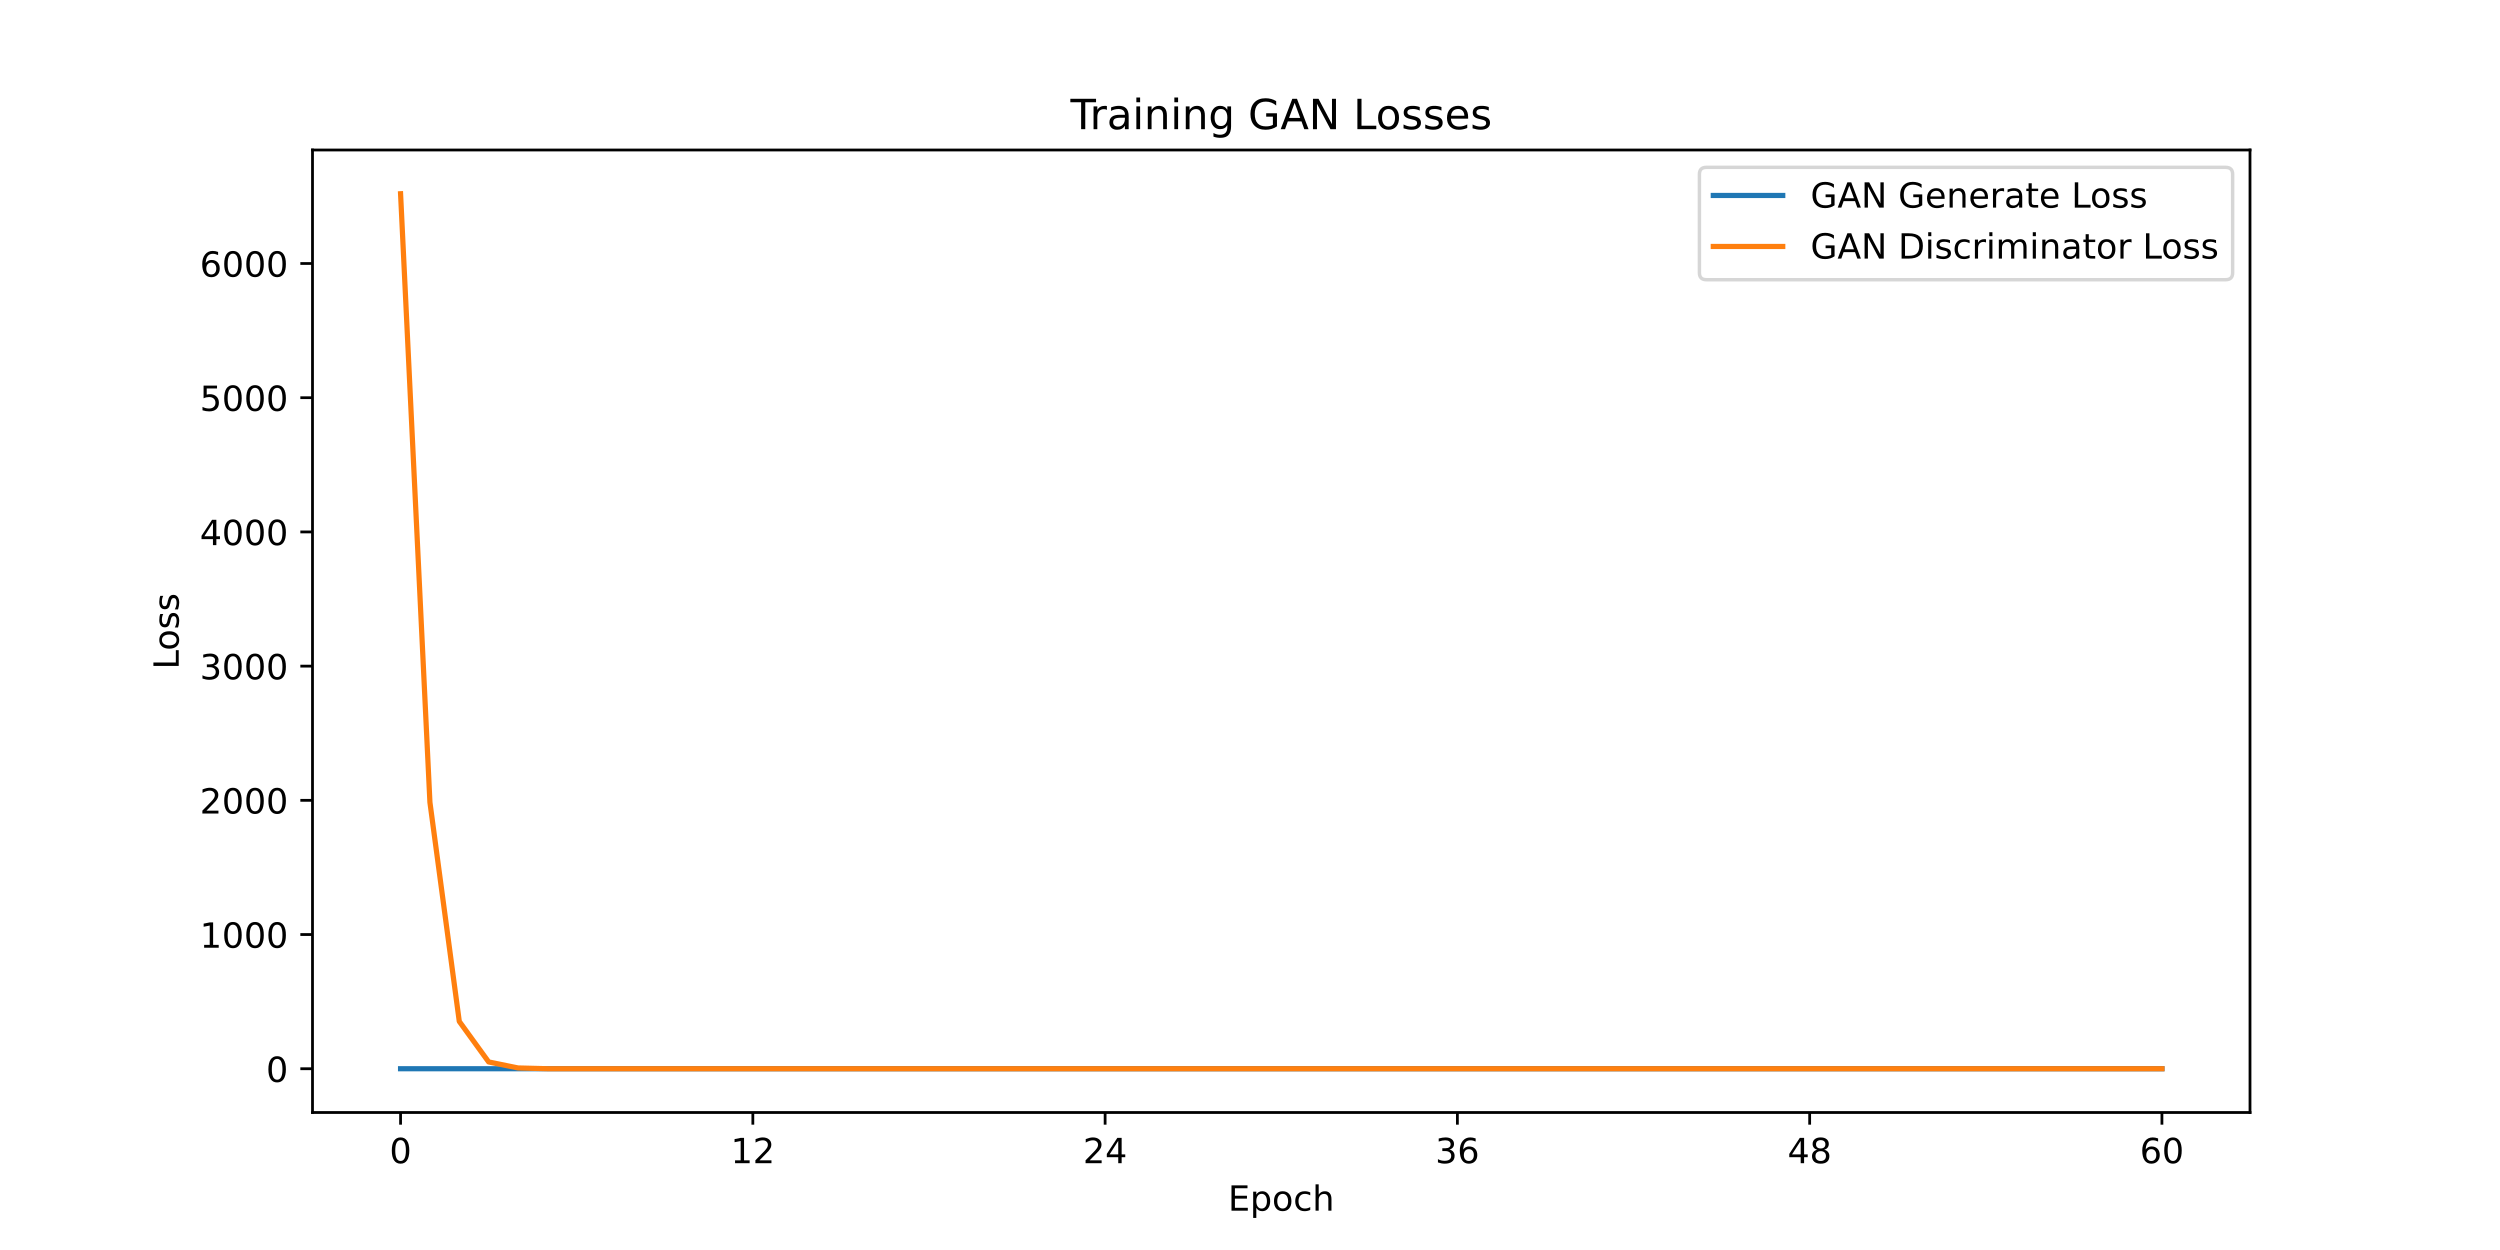
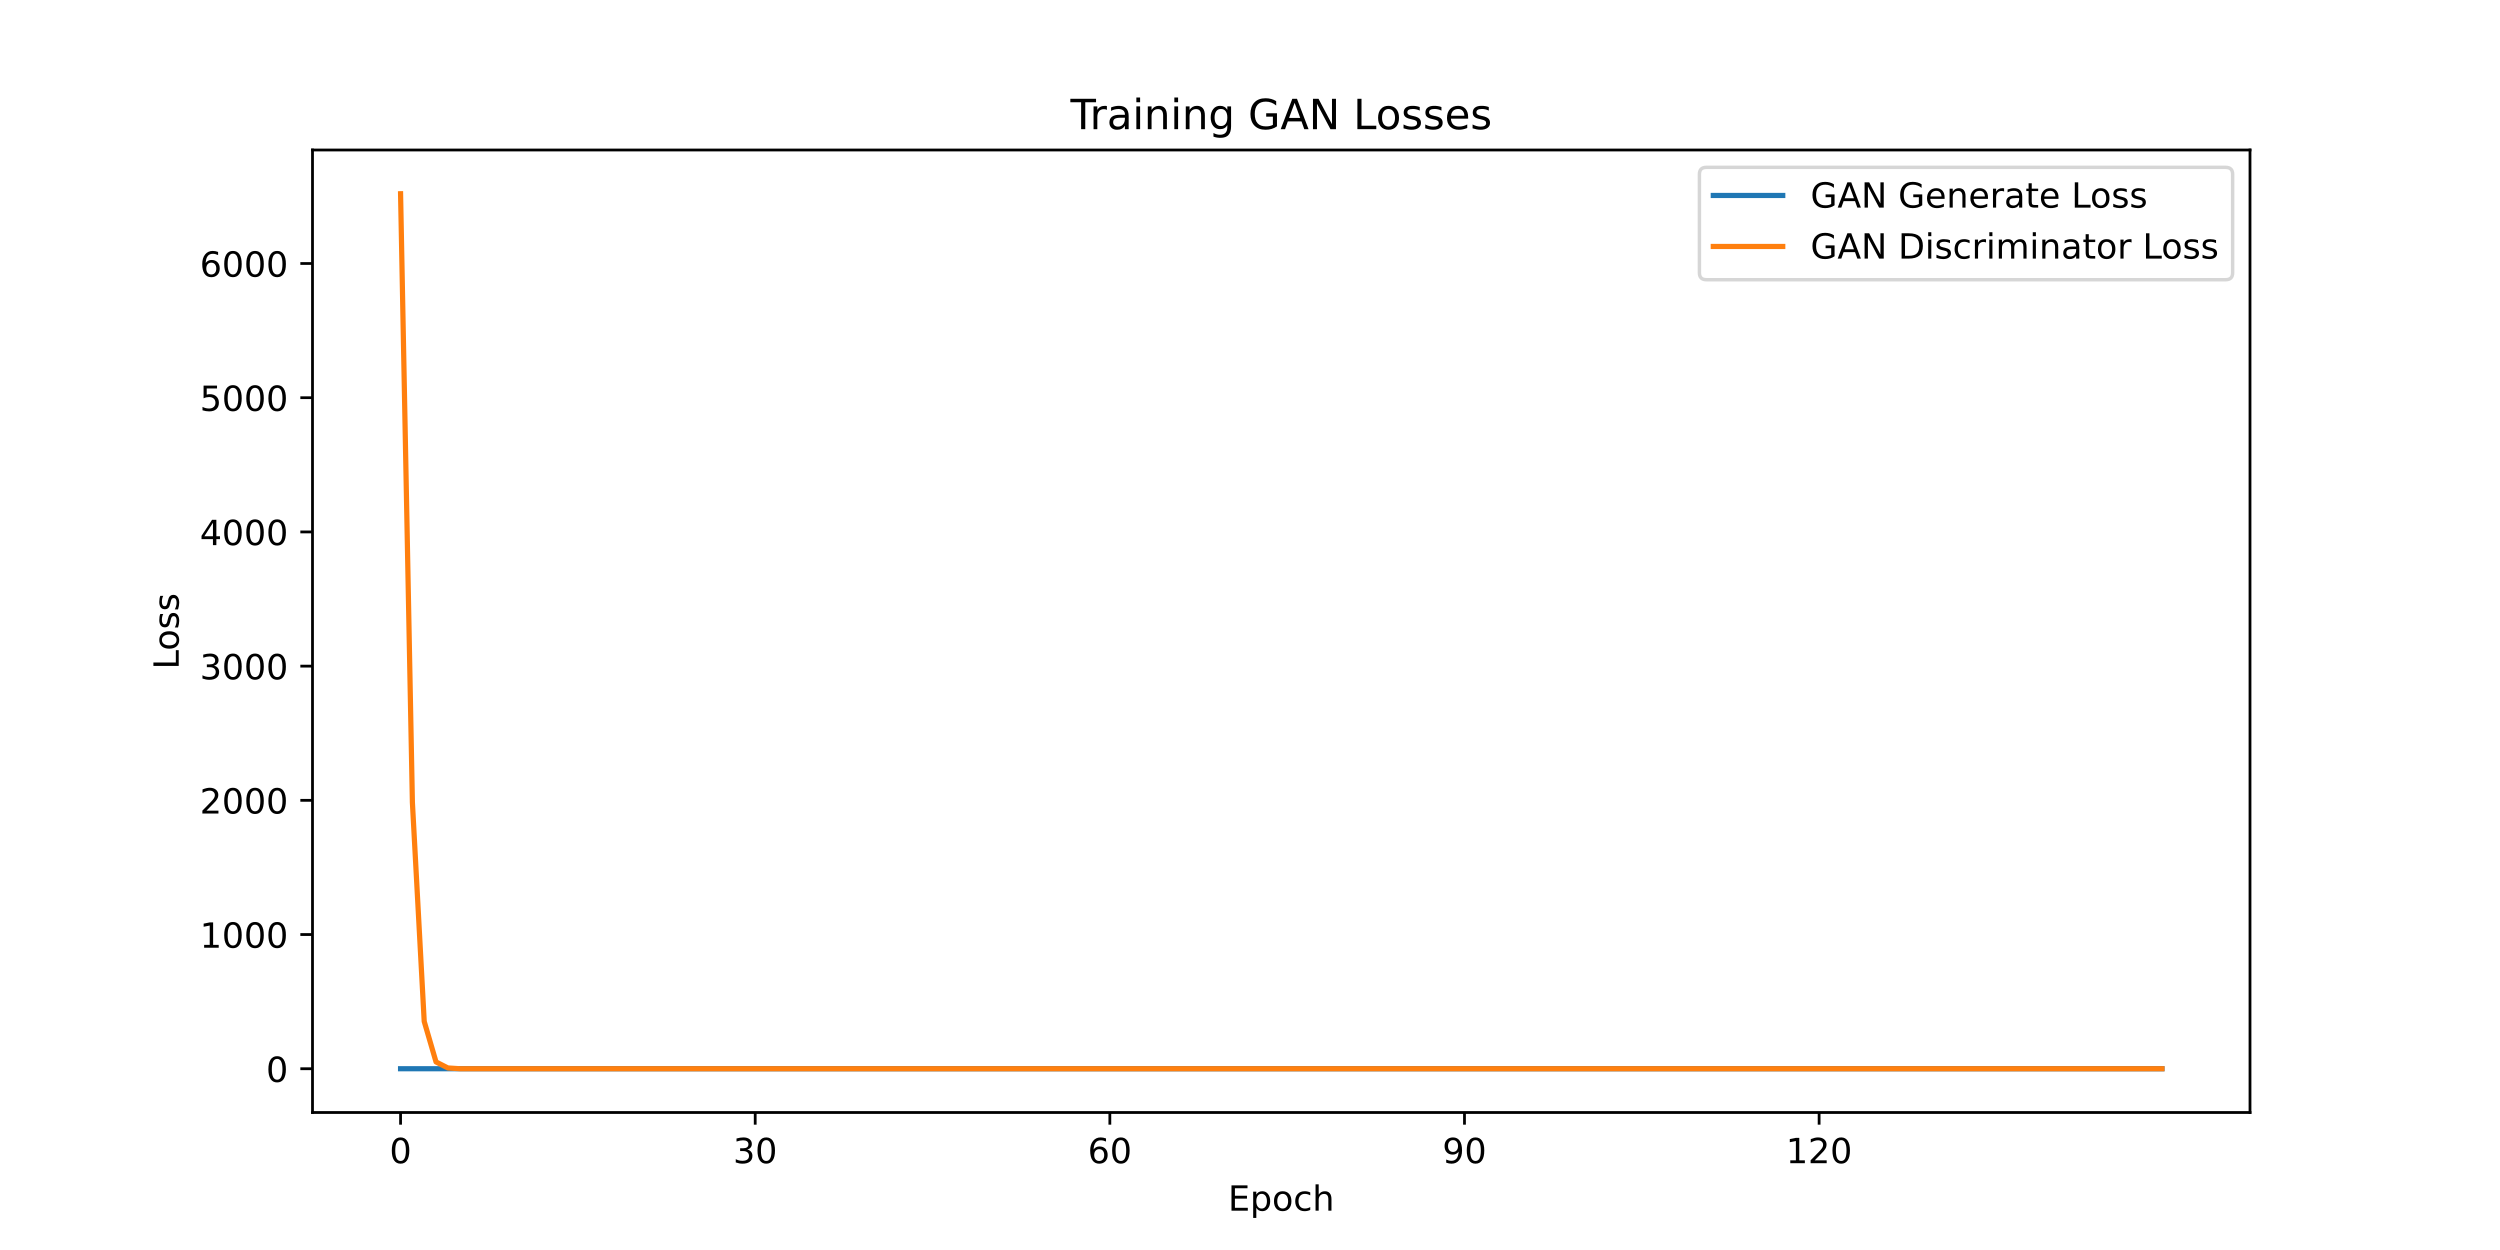
<svg xmlns="http://www.w3.org/2000/svg" xmlns:xlink="http://www.w3.org/1999/xlink" width="720pt" height="360pt" viewBox="0 0 720 360" version="1.1">
  <defs>
    <style type="text/css">*{stroke-linejoin: round; stroke-linecap: butt}</style>
  </defs>
  <g id="figure_1">
    <g id="patch_1">
      <path d="M 0 360  L 720 360  L 720 0  L 0 0  z " style="fill: #ffffff" />
    </g>
    <g id="axes_1">
      <g id="patch_2">
        <path d="M 90 320.4  L 648 320.4  L 648 43.2  L 90 43.2  z " style="fill: #ffffff" />
      </g>
      <g id="matplotlib.axis_1">
        <g id="xtick_1">
          <g id="line2d_1">
            <defs>
-               <path id="m8024fdd476" d="M 0 0  L 0 3.5  " style="stroke: #000000; stroke-width: 0.8" />
-             </defs>
-             <g>
-               <use xlink:href="#m8024fdd476" x="115.364" y="320.4" style="stroke: #000000; stroke-width: 0.8" />
+               <path id="m14dd225308" d="M 0 0  L 0 3.5  " style="stroke: #000000; stroke-width: 0.8" />
+             </defs>
+             <g>
+               <use xlink:href="#m14dd225308" x="115.364" y="320.4" style="stroke: #000000; stroke-width: 0.8" />
            </g>
          </g>
          <g id="text_1">
            <g transform="translate(112.1824 334.9984) scale(0.1 -0.1)">
              <defs>
                <path id="DejaVuSans-30" d="M 2034 4250  Q 1547 4250 1301 3770  Q 1056 3291 1056 2328  Q 1056 1369 1301 889  Q 1547 409 2034 409  Q 2525 409 2770 889  Q 3016 1369 3016 2328  Q 3016 3291 2770 3770  Q 2525 4250 2034 4250  z M 2034 4750  Q 2819 4750 3233 4129  Q 3647 3509 3647 2328  Q 3647 1150 3233 529  Q 2819 -91 2034 -91  Q 1250 -91 836 529  Q 422 1150 422 2328  Q 422 3509 836 4129  Q 1250 4750 2034 4750  z " transform="scale(0.015625)" />
              </defs>
              <use xlink:href="#DejaVuSans-30" />
            </g>
          </g>
        </g>
        <g id="xtick_2">
          <g id="line2d_2">
            <g>
-               <use xlink:href="#m8024fdd476" x="216.818" y="320.4" style="stroke: #000000; stroke-width: 0.8" />
+               <use xlink:href="#m14dd225308" x="217.499" y="320.4" style="stroke: #000000; stroke-width: 0.8" />
            </g>
          </g>
          <g id="text_2">
-             <g transform="translate(210.4557 334.9984) scale(0.1 -0.1)">
+             <g transform="translate(211.1366 334.9984) scale(0.1 -0.1)">
+               <defs>
+                 <path id="DejaVuSans-33" d="M 2597 2516  Q 3050 2419 3304 2112  Q 3559 1806 3559 1356  Q 3559 666 3084 287  Q 2609 -91 1734 -91  Q 1441 -91 1130 -33  Q 819 25 488 141  L 488 750  Q 750 597 1062 519  Q 1375 441 1716 441  Q 2309 441 2620 675  Q 2931 909 2931 1356  Q 2931 1769 2642 2001  Q 2353 2234 1838 2234  L 1294 2234  L 1294 2753  L 1863 2753  Q 2328 2753 2575 2939  Q 2822 3125 2822 3475  Q 2822 3834 2567 4026  Q 2313 4219 1838 4219  Q 1578 4219 1281 4162  Q 984 4106 628 3988  L 628 4550  Q 988 4650 1302 4700  Q 1616 4750 1894 4750  Q 2613 4750 3031 4423  Q 3450 4097 3450 3541  Q 3450 3153 3228 2886  Q 3006 2619 2597 2516  z " transform="scale(0.015625)" />
+               </defs>
+               <use xlink:href="#DejaVuSans-33" />
+               <use xlink:href="#DejaVuSans-30" transform="translate(63.62305 0)" />
+             </g>
+           </g>
+         </g>
+         <g id="xtick_3">
+           <g id="line2d_3">
+             <g>
+               <use xlink:href="#m14dd225308" x="319.635" y="320.4" style="stroke: #000000; stroke-width: 0.8" />
+             </g>
+           </g>
+           <g id="text_3">
+             <g transform="translate(313.272 334.9984) scale(0.1 -0.1)">
+               <defs>
+                 <path id="DejaVuSans-36" d="M 2113 2584  Q 1688 2584 1439 2293  Q 1191 2003 1191 1497  Q 1191 994 1439 701  Q 1688 409 2113 409  Q 2538 409 2786 701  Q 3034 994 3034 1497  Q 3034 2003 2786 2293  Q 2538 2584 2113 2584  z M 3366 4563  L 3366 3988  Q 3128 4100 2886 4159  Q 2644 4219 2406 4219  Q 1781 4219 1451 3797  Q 1122 3375 1075 2522  Q 1259 2794 1537 2939  Q 1816 3084 2150 3084  Q 2853 3084 3261 2657  Q 3669 2231 3669 1497  Q 3669 778 3244 343  Q 2819 -91 2113 -91  Q 1303 -91 875 529  Q 447 1150 447 2328  Q 447 3434 972 4092  Q 1497 4750 2381 4750  Q 2619 4750 2861 4703  Q 3103 4656 3366 4563  z " transform="scale(0.015625)" />
+               </defs>
+               <use xlink:href="#DejaVuSans-36" />
+               <use xlink:href="#DejaVuSans-30" transform="translate(63.62305 0)" />
+             </g>
+           </g>
+         </g>
+         <g id="xtick_4">
+           <g id="line2d_4">
+             <g>
+               <use xlink:href="#m14dd225308" x="421.77" y="320.4" style="stroke: #000000; stroke-width: 0.8" />
+             </g>
+           </g>
+           <g id="text_4">
+             <g transform="translate(415.4075 334.9984) scale(0.1 -0.1)">
+               <defs>
+                 <path id="DejaVuSans-39" d="M 703 97  L 703 672  Q 941 559 1184 500  Q 1428 441 1663 441  Q 2288 441 2617 861  Q 2947 1281 2994 2138  Q 2813 1869 2534 1725  Q 2256 1581 1919 1581  Q 1219 1581 811 2004  Q 403 2428 403 3163  Q 403 3881 828 4315  Q 1253 4750 1959 4750  Q 2769 4750 3195 4129  Q 3622 3509 3622 2328  Q 3622 1225 3098 567  Q 2575 -91 1691 -91  Q 1453 -91 1209 -44  Q 966 3 703 97  z M 1959 2075  Q 2384 2075 2632 2365  Q 2881 2656 2881 3163  Q 2881 3666 2632 3958  Q 2384 4250 1959 4250  Q 1534 4250 1286 3958  Q 1038 3666 1038 3163  Q 1038 2656 1286 2365  Q 1534 2075 1959 2075  z " transform="scale(0.015625)" />
+               </defs>
+               <use xlink:href="#DejaVuSans-39" />
+               <use xlink:href="#DejaVuSans-30" transform="translate(63.62305 0)" />
+             </g>
+           </g>
+         </g>
+         <g id="xtick_5">
+           <g id="line2d_5">
+             <g>
+               <use xlink:href="#m14dd225308" x="523.905" y="320.4" style="stroke: #000000; stroke-width: 0.8" />
+             </g>
+           </g>
+           <g id="text_5">
+             <g transform="translate(514.3617 334.9984) scale(0.1 -0.1)">
              <defs>
                <path id="DejaVuSans-31" d="M 794 531  L 1825 531  L 1825 4091  L 703 3866  L 703 4441  L 1819 4666  L 2450 4666  L 2450 531  L 3481 531  L 3481 0  L 794 0  L 794 531  z " transform="scale(0.015625)" />
                <path id="DejaVuSans-32" d="M 1228 531  L 3431 531  L 3431 0  L 469 0  L 469 531  Q 828 903 1448 1529  Q 2069 2156 2228 2338  Q 2531 2678 2651 2914  Q 2772 3150 2772 3378  Q 2772 3750 2511 3984  Q 2250 4219 1831 4219  Q 1534 4219 1204 4116  Q 875 4013 500 3803  L 500 4441  Q 881 4594 1212 4672  Q 1544 4750 1819 4750  Q 2544 4750 2975 4387  Q 3406 4025 3406 3419  Q 3406 3131 3298 2873  Q 3191 2616 2906 2266  Q 2828 2175 2409 1742  Q 1991 1309 1228 531  z " transform="scale(0.015625)" />
              </defs>
              <use xlink:href="#DejaVuSans-31" />
              <use xlink:href="#DejaVuSans-32" transform="translate(63.62305 0)" />
-             </g>
-           </g>
-         </g>
-         <g id="xtick_3">
-           <g id="line2d_3">
-             <g>
-               <use xlink:href="#m8024fdd476" x="318.273" y="320.4" style="stroke: #000000; stroke-width: 0.8" />
-             </g>
-           </g>
-           <g id="text_3">
-             <g transform="translate(311.9102 334.9984) scale(0.1 -0.1)">
-               <defs>
-                 <path id="DejaVuSans-34" d="M 2419 4116  L 825 1625  L 2419 1625  L 2419 4116  z M 2253 4666  L 3047 4666  L 3047 1625  L 3713 1625  L 3713 1100  L 3047 1100  L 3047 0  L 2419 0  L 2419 1100  L 313 1100  L 313 1709  L 2253 4666  z " transform="scale(0.015625)" />
-               </defs>
-               <use xlink:href="#DejaVuSans-32" />
-               <use xlink:href="#DejaVuSans-34" transform="translate(63.62305 0)" />
-             </g>
-           </g>
-         </g>
-         <g id="xtick_4">
-           <g id="line2d_4">
-             <g>
-               <use xlink:href="#m8024fdd476" x="419.727" y="320.4" style="stroke: #000000; stroke-width: 0.8" />
-             </g>
-           </g>
-           <g id="text_4">
-             <g transform="translate(413.3648 334.9984) scale(0.1 -0.1)">
-               <defs>
-                 <path id="DejaVuSans-33" d="M 2597 2516  Q 3050 2419 3304 2112  Q 3559 1806 3559 1356  Q 3559 666 3084 287  Q 2609 -91 1734 -91  Q 1441 -91 1130 -33  Q 819 25 488 141  L 488 750  Q 750 597 1062 519  Q 1375 441 1716 441  Q 2309 441 2620 675  Q 2931 909 2931 1356  Q 2931 1769 2642 2001  Q 2353 2234 1838 2234  L 1294 2234  L 1294 2753  L 1863 2753  Q 2328 2753 2575 2939  Q 2822 3125 2822 3475  Q 2822 3834 2567 4026  Q 2313 4219 1838 4219  Q 1578 4219 1281 4162  Q 984 4106 628 3988  L 628 4550  Q 988 4650 1302 4700  Q 1616 4750 1894 4750  Q 2613 4750 3031 4423  Q 3450 4097 3450 3541  Q 3450 3153 3228 2886  Q 3006 2619 2597 2516  z " transform="scale(0.015625)" />
-                 <path id="DejaVuSans-36" d="M 2113 2584  Q 1688 2584 1439 2293  Q 1191 2003 1191 1497  Q 1191 994 1439 701  Q 1688 409 2113 409  Q 2538 409 2786 701  Q 3034 994 3034 1497  Q 3034 2003 2786 2293  Q 2538 2584 2113 2584  z M 3366 4563  L 3366 3988  Q 3128 4100 2886 4159  Q 2644 4219 2406 4219  Q 1781 4219 1451 3797  Q 1122 3375 1075 2522  Q 1259 2794 1537 2939  Q 1816 3084 2150 3084  Q 2853 3084 3261 2657  Q 3669 2231 3669 1497  Q 3669 778 3244 343  Q 2819 -91 2113 -91  Q 1303 -91 875 529  Q 447 1150 447 2328  Q 447 3434 972 4092  Q 1497 4750 2381 4750  Q 2619 4750 2861 4703  Q 3103 4656 3366 4563  z " transform="scale(0.015625)" />
-               </defs>
-               <use xlink:href="#DejaVuSans-33" />
-               <use xlink:href="#DejaVuSans-36" transform="translate(63.62305 0)" />
-             </g>
-           </g>
-         </g>
-         <g id="xtick_5">
-           <g id="line2d_5">
-             <g>
-               <use xlink:href="#m8024fdd476" x="521.182" y="320.4" style="stroke: #000000; stroke-width: 0.8" />
-             </g>
-           </g>
-           <g id="text_5">
-             <g transform="translate(514.8193 334.9984) scale(0.1 -0.1)">
-               <defs>
-                 <path id="DejaVuSans-38" d="M 2034 2216  Q 1584 2216 1326 1975  Q 1069 1734 1069 1313  Q 1069 891 1326 650  Q 1584 409 2034 409  Q 2484 409 2743 651  Q 3003 894 3003 1313  Q 3003 1734 2745 1975  Q 2488 2216 2034 2216  z M 1403 2484  Q 997 2584 770 2862  Q 544 3141 544 3541  Q 544 4100 942 4425  Q 1341 4750 2034 4750  Q 2731 4750 3128 4425  Q 3525 4100 3525 3541  Q 3525 3141 3298 2862  Q 3072 2584 2669 2484  Q 3125 2378 3379 2068  Q 3634 1759 3634 1313  Q 3634 634 3220 271  Q 2806 -91 2034 -91  Q 1263 -91 848 271  Q 434 634 434 1313  Q 434 1759 690 2068  Q 947 2378 1403 2484  z M 1172 3481  Q 1172 3119 1398 2916  Q 1625 2713 2034 2713  Q 2441 2713 2670 2916  Q 2900 3119 2900 3481  Q 2900 3844 2670 4047  Q 2441 4250 2034 4250  Q 1625 4250 1398 4047  Q 1172 3844 1172 3481  z " transform="scale(0.015625)" />
-               </defs>
-               <use xlink:href="#DejaVuSans-34" />
-               <use xlink:href="#DejaVuSans-38" transform="translate(63.62305 0)" />
-             </g>
-           </g>
-         </g>
-         <g id="xtick_6">
-           <g id="line2d_6">
-             <g>
-               <use xlink:href="#m8024fdd476" x="622.636" y="320.4" style="stroke: #000000; stroke-width: 0.8" />
-             </g>
-           </g>
-           <g id="text_6">
-             <g transform="translate(616.2739 334.9984) scale(0.1 -0.1)">
-               <use xlink:href="#DejaVuSans-36" />
-               <use xlink:href="#DejaVuSans-30" transform="translate(63.62305 0)" />
-             </g>
-           </g>
-         </g>
-         <g id="text_7">
+               <use xlink:href="#DejaVuSans-30" transform="translate(127.2461 0)" />
+             </g>
+           </g>
+         </g>
+         <g id="text_6">
          <g transform="translate(353.6891 348.6766) scale(0.1 -0.1)">
            <defs>
              <path id="DejaVuSans-45" d="M 628 4666  L 3578 4666  L 3578 4134  L 1259 4134  L 1259 2753  L 3481 2753  L 3481 2222  L 1259 2222  L 1259 531  L 3634 531  L 3634 0  L 628 0  L 628 4666  z " transform="scale(0.015625)" />
              <path id="DejaVuSans-70" d="M 1159 525  L 1159 -1331  L 581 -1331  L 581 3500  L 1159 3500  L 1159 2969  Q 1341 3281 1617 3432  Q 1894 3584 2278 3584  Q 2916 3584 3314 3078  Q 3713 2572 3713 1747  Q 3713 922 3314 415  Q 2916 -91 2278 -91  Q 1894 -91 1617 61  Q 1341 213 1159 525  z M 3116 1747  Q 3116 2381 2855 2742  Q 2594 3103 2138 3103  Q 1681 3103 1420 2742  Q 1159 2381 1159 1747  Q 1159 1113 1420 752  Q 1681 391 2138 391  Q 2594 391 2855 752  Q 3116 1113 3116 1747  z " transform="scale(0.015625)" />
              <path id="DejaVuSans-6f" d="M 1959 3097  Q 1497 3097 1228 2736  Q 959 2375 959 1747  Q 959 1119 1226 758  Q 1494 397 1959 397  Q 2419 397 2687 759  Q 2956 1122 2956 1747  Q 2956 2369 2687 2733  Q 2419 3097 1959 3097  z M 1959 3584  Q 2709 3584 3137 3096  Q 3566 2609 3566 1747  Q 3566 888 3137 398  Q 2709 -91 1959 -91  Q 1206 -91 779 398  Q 353 888 353 1747  Q 353 2609 779 3096  Q 1206 3584 1959 3584  z " transform="scale(0.015625)" />
              <path id="DejaVuSans-63" d="M 3122 3366  L 3122 2828  Q 2878 2963 2633 3030  Q 2388 3097 2138 3097  Q 1578 3097 1268 2742  Q 959 2388 959 1747  Q 959 1106 1268 751  Q 1578 397 2138 397  Q 2388 397 2633 464  Q 2878 531 3122 666  L 3122 134  Q 2881 22 2623 -34  Q 2366 -91 2075 -91  Q 1284 -91 818 406  Q 353 903 353 1747  Q 353 2603 823 3093  Q 1294 3584 2113 3584  Q 2378 3584 2631 3529  Q 2884 3475 3122 3366  z " transform="scale(0.015625)" />
              <path id="DejaVuSans-68" d="M 3513 2113  L 3513 0  L 2938 0  L 2938 2094  Q 2938 2591 2744 2837  Q 2550 3084 2163 3084  Q 1697 3084 1428 2787  Q 1159 2491 1159 1978  L 1159 0  L 581 0  L 581 4863  L 1159 4863  L 1159 2956  Q 1366 3272 1645 3428  Q 1925 3584 2291 3584  Q 2894 3584 3203 3211  Q 3513 2838 3513 2113  z " transform="scale(0.015625)" />
            </defs>
            <use xlink:href="#DejaVuSans-45" />
            <use xlink:href="#DejaVuSans-70" transform="translate(63.18359 0)" />
            <use xlink:href="#DejaVuSans-6f" transform="translate(126.6602 0)" />
            <use xlink:href="#DejaVuSans-63" transform="translate(187.8418 0)" />
            <use xlink:href="#DejaVuSans-68" transform="translate(242.8223 0)" />
          </g>
        </g>
      </g>
      <g id="matplotlib.axis_2">
        <g id="ytick_1">
-           <g id="line2d_7">
-             <defs>
-               <path id="m65c3da2079" d="M 0 0  L -3.5 0  " style="stroke: #000000; stroke-width: 0.8" />
-             </defs>
-             <g>
-               <use xlink:href="#m65c3da2079" x="90" y="307.8" style="stroke: #000000; stroke-width: 0.8" />
-             </g>
-           </g>
-           <g id="text_8">
+           <g id="line2d_6">
+             <defs>
+               <path id="m462191aefb" d="M 0 0  L -3.5 0  " style="stroke: #000000; stroke-width: 0.8" />
+             </defs>
+             <g>
+               <use xlink:href="#m462191aefb" x="90" y="307.8" style="stroke: #000000; stroke-width: 0.8" />
+             </g>
+           </g>
+           <g id="text_7">
            <g transform="translate(76.6375 311.5992) scale(0.1 -0.1)">
              <use xlink:href="#DejaVuSans-30" />
            </g>
          </g>
        </g>
        <g id="ytick_2">
+           <g id="line2d_7">
+             <g>
+               <use xlink:href="#m462191aefb" x="90" y="269.148" style="stroke: #000000; stroke-width: 0.8" />
+             </g>
+           </g>
+           <g id="text_8">
+             <g transform="translate(57.55 272.9472) scale(0.1 -0.1)">
+               <use xlink:href="#DejaVuSans-31" />
+               <use xlink:href="#DejaVuSans-30" transform="translate(63.62305 0)" />
+               <use xlink:href="#DejaVuSans-30" transform="translate(127.2461 0)" />
+               <use xlink:href="#DejaVuSans-30" transform="translate(190.8691 0)" />
+             </g>
+           </g>
+         </g>
+         <g id="ytick_3">
          <g id="line2d_8">
            <g>
-               <use xlink:href="#m65c3da2079" x="90" y="269.148" style="stroke: #000000; stroke-width: 0.8" />
+               <use xlink:href="#m462191aefb" x="90" y="230.496" style="stroke: #000000; stroke-width: 0.8" />
            </g>
          </g>
          <g id="text_9">
-             <g transform="translate(57.55 272.9473) scale(0.1 -0.1)">
-               <use xlink:href="#DejaVuSans-31" />
-               <use xlink:href="#DejaVuSans-30" transform="translate(63.62305 0)" />
-               <use xlink:href="#DejaVuSans-30" transform="translate(127.2461 0)" />
-               <use xlink:href="#DejaVuSans-30" transform="translate(190.8691 0)" />
-             </g>
-           </g>
-         </g>
-         <g id="ytick_3">
-           <g id="line2d_9">
-             <g>
-               <use xlink:href="#m65c3da2079" x="90" y="230.496" style="stroke: #000000; stroke-width: 0.8" />
-             </g>
-           </g>
-           <g id="text_10">
            <g transform="translate(57.55 234.2953) scale(0.1 -0.1)">
              <use xlink:href="#DejaVuSans-32" />
              <use xlink:href="#DejaVuSans-30" transform="translate(63.62305 0)" />
              <use xlink:href="#DejaVuSans-30" transform="translate(127.2461 0)" />
              <use xlink:href="#DejaVuSans-30" transform="translate(190.8691 0)" />
            </g>
          </g>
        </g>
        <g id="ytick_4">
-           <g id="line2d_10">
-             <g>
-               <use xlink:href="#m65c3da2079" x="90" y="191.844" style="stroke: #000000; stroke-width: 0.8" />
-             </g>
-           </g>
-           <g id="text_11">
+           <g id="line2d_9">
+             <g>
+               <use xlink:href="#m462191aefb" x="90" y="191.844" style="stroke: #000000; stroke-width: 0.8" />
+             </g>
+           </g>
+           <g id="text_10">
            <g transform="translate(57.55 195.6433) scale(0.1 -0.1)">
              <use xlink:href="#DejaVuSans-33" />
              <use xlink:href="#DejaVuSans-30" transform="translate(63.62305 0)" />
              <use xlink:href="#DejaVuSans-30" transform="translate(127.2461 0)" />
              <use xlink:href="#DejaVuSans-30" transform="translate(190.8691 0)" />
            </g>
          </g>
        </g>
        <g id="ytick_5">
+           <g id="line2d_10">
+             <g>
+               <use xlink:href="#m462191aefb" x="90" y="153.192" style="stroke: #000000; stroke-width: 0.8" />
+             </g>
+           </g>
+           <g id="text_11">
+             <g transform="translate(57.55 156.9913) scale(0.1 -0.1)">
+               <defs>
+                 <path id="DejaVuSans-34" d="M 2419 4116  L 825 1625  L 2419 1625  L 2419 4116  z M 2253 4666  L 3047 4666  L 3047 1625  L 3713 1625  L 3713 1100  L 3047 1100  L 3047 0  L 2419 0  L 2419 1100  L 313 1100  L 313 1709  L 2253 4666  z " transform="scale(0.015625)" />
+               </defs>
+               <use xlink:href="#DejaVuSans-34" />
+               <use xlink:href="#DejaVuSans-30" transform="translate(63.62305 0)" />
+               <use xlink:href="#DejaVuSans-30" transform="translate(127.2461 0)" />
+               <use xlink:href="#DejaVuSans-30" transform="translate(190.8691 0)" />
+             </g>
+           </g>
+         </g>
+         <g id="ytick_6">
          <g id="line2d_11">
            <g>
-               <use xlink:href="#m65c3da2079" x="90" y="153.192" style="stroke: #000000; stroke-width: 0.8" />
+               <use xlink:href="#m462191aefb" x="90" y="114.54" style="stroke: #000000; stroke-width: 0.8" />
            </g>
          </g>
          <g id="text_12">
-             <g transform="translate(57.55 156.9913) scale(0.1 -0.1)">
-               <use xlink:href="#DejaVuSans-34" />
-               <use xlink:href="#DejaVuSans-30" transform="translate(63.62305 0)" />
-               <use xlink:href="#DejaVuSans-30" transform="translate(127.2461 0)" />
-               <use xlink:href="#DejaVuSans-30" transform="translate(190.8691 0)" />
-             </g>
-           </g>
-         </g>
-         <g id="ytick_6">
+             <g transform="translate(57.55 118.3393) scale(0.1 -0.1)">
+               <defs>
+                 <path id="DejaVuSans-35" d="M 691 4666  L 3169 4666  L 3169 4134  L 1269 4134  L 1269 2991  Q 1406 3038 1543 3061  Q 1681 3084 1819 3084  Q 2600 3084 3056 2656  Q 3513 2228 3513 1497  Q 3513 744 3044 326  Q 2575 -91 1722 -91  Q 1428 -91 1123 -41  Q 819 9 494 109  L 494 744  Q 775 591 1075 516  Q 1375 441 1709 441  Q 2250 441 2565 725  Q 2881 1009 2881 1497  Q 2881 1984 2565 2268  Q 2250 2553 1709 2553  Q 1456 2553 1204 2497  Q 953 2441 691 2322  L 691 4666  z " transform="scale(0.015625)" />
+               </defs>
+               <use xlink:href="#DejaVuSans-35" />
+               <use xlink:href="#DejaVuSans-30" transform="translate(63.62305 0)" />
+               <use xlink:href="#DejaVuSans-30" transform="translate(127.2461 0)" />
+               <use xlink:href="#DejaVuSans-30" transform="translate(190.8691 0)" />
+             </g>
+           </g>
+         </g>
+         <g id="ytick_7">
          <g id="line2d_12">
            <g>
-               <use xlink:href="#m65c3da2079" x="90" y="114.54" style="stroke: #000000; stroke-width: 0.8" />
+               <use xlink:href="#m462191aefb" x="90" y="75.888" style="stroke: #000000; stroke-width: 0.8" />
            </g>
          </g>
          <g id="text_13">
-             <g transform="translate(57.55 118.3393) scale(0.1 -0.1)">
-               <defs>
-                 <path id="DejaVuSans-35" d="M 691 4666  L 3169 4666  L 3169 4134  L 1269 4134  L 1269 2991  Q 1406 3038 1543 3061  Q 1681 3084 1819 3084  Q 2600 3084 3056 2656  Q 3513 2228 3513 1497  Q 3513 744 3044 326  Q 2575 -91 1722 -91  Q 1428 -91 1123 -41  Q 819 9 494 109  L 494 744  Q 775 591 1075 516  Q 1375 441 1709 441  Q 2250 441 2565 725  Q 2881 1009 2881 1497  Q 2881 1984 2565 2268  Q 2250 2553 1709 2553  Q 1456 2553 1204 2497  Q 953 2441 691 2322  L 691 4666  z " transform="scale(0.015625)" />
-               </defs>
-               <use xlink:href="#DejaVuSans-35" />
-               <use xlink:href="#DejaVuSans-30" transform="translate(63.62305 0)" />
-               <use xlink:href="#DejaVuSans-30" transform="translate(127.2461 0)" />
-               <use xlink:href="#DejaVuSans-30" transform="translate(190.8691 0)" />
-             </g>
-           </g>
-         </g>
-         <g id="ytick_7">
-           <g id="line2d_13">
-             <g>
-               <use xlink:href="#m65c3da2079" x="90" y="75.888" style="stroke: #000000; stroke-width: 0.8" />
-             </g>
-           </g>
-           <g id="text_14">
            <g transform="translate(57.55 79.68734) scale(0.1 -0.1)">
              <use xlink:href="#DejaVuSans-36" />
              <use xlink:href="#DejaVuSans-30" transform="translate(63.62305 0)" />
              <use xlink:href="#DejaVuSans-30" transform="translate(127.2461 0)" />
              <use xlink:href="#DejaVuSans-30" transform="translate(190.8691 0)" />
            </g>
          </g>
        </g>
-         <g id="text_15">
+         <g id="text_14">
          <g transform="translate(51.47031 192.7672) rotate(-90) scale(0.1 -0.1)">
            <defs>
              <path id="DejaVuSans-4c" d="M 628 4666  L 1259 4666  L 1259 531  L 3531 531  L 3531 0  L 628 0  L 628 4666  z " transform="scale(0.015625)" />
              <path id="DejaVuSans-73" d="M 2834 3397  L 2834 2853  Q 2591 2978 2328 3040  Q 2066 3103 1784 3103  Q 1356 3103 1142 2972  Q 928 2841 928 2578  Q 928 2378 1081 2264  Q 1234 2150 1697 2047  L 1894 2003  Q 2506 1872 2764 1633  Q 3022 1394 3022 966  Q 3022 478 2636 193  Q 2250 -91 1575 -91  Q 1294 -91 989 -36  Q 684 19 347 128  L 347 722  Q 666 556 975 473  Q 1284 391 1588 391  Q 1994 391 2212 530  Q 2431 669 2431 922  Q 2431 1156 2273 1281  Q 2116 1406 1581 1522  L 1381 1569  Q 847 1681 609 1914  Q 372 2147 372 2553  Q 372 3047 722 3315  Q 1072 3584 1716 3584  Q 2034 3584 2315 3537  Q 2597 3491 2834 3397  z " transform="scale(0.015625)" />
            </defs>
            <use xlink:href="#DejaVuSans-4c" />
            <use xlink:href="#DejaVuSans-6f" transform="translate(53.96289 0)" />
            <use xlink:href="#DejaVuSans-73" transform="translate(115.1445 0)" />
            <use xlink:href="#DejaVuSans-73" transform="translate(167.2441 0)" />
          </g>
        </g>
      </g>
+       <g id="line2d_13">
+         <path d="M 115.364 307.797  L 288.994 307.8  L 622.636 307.8  L 622.636 307.8  " clip-path="url(#p2da76462c8)" style="fill: none; stroke: #1f77b4; stroke-width: 1.5; stroke-linecap: square" />
+       </g>
      <g id="line2d_14">
-         <path d="M 115.364 307.797  L 123.818 307.799  L 132.273 307.8  L 140.727 307.8  L 149.182 307.8  L 157.636 307.8  L 166.091 307.8  L 174.545 307.8  L 183 307.8  L 191.455 307.8  L 199.909 307.8  L 208.364 307.8  L 216.818 307.8  L 225.273 307.8  L 233.727 307.8  L 242.182 307.8  L 250.636 307.8  L 259.091 307.8  L 267.545 307.8  L 276 307.8  L 284.455 307.8  L 292.909 307.8  L 301.364 307.8  L 309.818 307.8  L 318.273 307.8  L 326.727 307.8  L 335.182 307.8  L 343.636 307.8  L 352.091 307.8  L 360.545 307.8  L 369 307.8  L 377.455 307.8  L 385.909 307.8  L 394.364 307.8  L 402.818 307.8  L 411.273 307.8  L 419.727 307.8  L 428.182 307.8  L 436.636 307.8  L 445.091 307.8  L 453.545 307.8  L 462 307.8  L 470.455 307.8  L 478.909 307.8  L 487.364 307.8  L 495.818 307.8  L 504.273 307.8  L 512.727 307.8  L 521.182 307.8  L 529.636 307.8  L 538.091 307.8  L 546.545 307.8  L 555 307.8  L 563.455 307.8  L 571.909 307.8  L 580.364 307.8  L 588.818 307.8  L 597.273 307.8  L 605.727 307.8  L 614.182 307.8  L 622.636 307.8  " clip-path="url(#p31fad07d05)" style="fill: none; stroke: #1f77b4; stroke-width: 1.5; stroke-linecap: square" />
-       </g>
-       <g id="line2d_15">
-         <path d="M 115.364 55.8  L 123.818 231.066  L 132.273 294.166  L 140.727 305.837  L 149.182 307.57  L 157.636 307.789  L 166.091 307.798  L 174.545 307.798  L 183 307.798  L 191.455 307.798  L 199.909 307.798  L 208.364 307.798  L 216.818 307.799  L 225.273 307.798  L 233.727 307.799  L 242.182 307.799  L 250.636 307.799  L 259.091 307.799  L 267.545 307.799  L 276 307.799  L 284.455 307.799  L 292.909 307.799  L 301.364 307.799  L 309.818 307.799  L 318.273 307.799  L 326.727 307.799  L 335.182 307.799  L 343.636 307.799  L 352.091 307.799  L 360.545 307.799  L 369 307.799  L 377.455 307.799  L 385.909 307.799  L 394.364 307.799  L 402.818 307.799  L 411.273 307.799  L 419.727 307.799  L 428.182 307.799  L 436.636 307.799  L 445.091 307.799  L 453.545 307.799  L 462 307.799  L 470.455 307.799  L 478.909 307.799  L 487.364 307.799  L 495.818 307.799  L 504.273 307.799  L 512.727 307.799  L 521.182 307.799  L 529.636 307.799  L 538.091 307.799  L 546.545 307.799  L 555 307.799  L 563.455 307.799  L 571.909 307.799  L 580.364 307.799  L 588.818 307.799  L 597.273 307.799  L 605.727 307.799  L 614.182 307.799  L 622.636 307.799  " clip-path="url(#p31fad07d05)" style="fill: none; stroke: #ff7f0e; stroke-width: 1.5; stroke-linecap: square" />
+         <path d="M 115.364 55.8  L 118.768 231.066  L 122.173 294.166  L 125.577 305.837  L 128.982 307.57  L 132.386 307.789  L 176.645 307.799  L 622.636 307.799  L 622.636 307.799  " clip-path="url(#p2da76462c8)" style="fill: none; stroke: #ff7f0e; stroke-width: 1.5; stroke-linecap: square" />
      </g>
      <g id="patch_3">
        <path d="M 90 320.4  L 90 43.2  " style="fill: none; stroke: #000000; stroke-width: 0.8; stroke-linejoin: miter; stroke-linecap: square" />
      </g>
      <g id="patch_4">
        <path d="M 648 320.4  L 648 43.2  " style="fill: none; stroke: #000000; stroke-width: 0.8; stroke-linejoin: miter; stroke-linecap: square" />
      </g>
      <g id="patch_5">
        <path d="M 90 320.4  L 648 320.4  " style="fill: none; stroke: #000000; stroke-width: 0.8; stroke-linejoin: miter; stroke-linecap: square" />
      </g>
      <g id="patch_6">
        <path d="M 90 43.2  L 648 43.2  " style="fill: none; stroke: #000000; stroke-width: 0.8; stroke-linejoin: miter; stroke-linecap: square" />
      </g>
-       <g id="text_16">
+       <g id="text_15">
        <g transform="translate(308.295 37.2) scale(0.12 -0.12)">
          <defs>
            <path id="DejaVuSans-54" d="M -19 4666  L 3928 4666  L 3928 4134  L 2272 4134  L 2272 0  L 1638 0  L 1638 4134  L -19 4134  L -19 4666  z " transform="scale(0.015625)" />
            <path id="DejaVuSans-72" d="M 2631 2963  Q 2534 3019 2420 3045  Q 2306 3072 2169 3072  Q 1681 3072 1420 2755  Q 1159 2438 1159 1844  L 1159 0  L 581 0  L 581 3500  L 1159 3500  L 1159 2956  Q 1341 3275 1631 3429  Q 1922 3584 2338 3584  Q 2397 3584 2469 3576  Q 2541 3569 2628 3553  L 2631 2963  z " transform="scale(0.015625)" />
            <path id="DejaVuSans-61" d="M 2194 1759  Q 1497 1759 1228 1600  Q 959 1441 959 1056  Q 959 750 1161 570  Q 1363 391 1709 391  Q 2188 391 2477 730  Q 2766 1069 2766 1631  L 2766 1759  L 2194 1759  z M 3341 1997  L 3341 0  L 2766 0  L 2766 531  Q 2569 213 2275 61  Q 1981 -91 1556 -91  Q 1019 -91 701 211  Q 384 513 384 1019  Q 384 1609 779 1909  Q 1175 2209 1959 2209  L 2766 2209  L 2766 2266  Q 2766 2663 2505 2880  Q 2244 3097 1772 3097  Q 1472 3097 1187 3025  Q 903 2953 641 2809  L 641 3341  Q 956 3463 1253 3523  Q 1550 3584 1831 3584  Q 2591 3584 2966 3190  Q 3341 2797 3341 1997  z " transform="scale(0.015625)" />
            <path id="DejaVuSans-69" d="M 603 3500  L 1178 3500  L 1178 0  L 603 0  L 603 3500  z M 603 4863  L 1178 4863  L 1178 4134  L 603 4134  L 603 4863  z " transform="scale(0.015625)" />
            <path id="DejaVuSans-6e" d="M 3513 2113  L 3513 0  L 2938 0  L 2938 2094  Q 2938 2591 2744 2837  Q 2550 3084 2163 3084  Q 1697 3084 1428 2787  Q 1159 2491 1159 1978  L 1159 0  L 581 0  L 581 3500  L 1159 3500  L 1159 2956  Q 1366 3272 1645 3428  Q 1925 3584 2291 3584  Q 2894 3584 3203 3211  Q 3513 2838 3513 2113  z " transform="scale(0.015625)" />
            <path id="DejaVuSans-67" d="M 2906 1791  Q 2906 2416 2648 2759  Q 2391 3103 1925 3103  Q 1463 3103 1205 2759  Q 947 2416 947 1791  Q 947 1169 1205 825  Q 1463 481 1925 481  Q 2391 481 2648 825  Q 2906 1169 2906 1791  z M 3481 434  Q 3481 -459 3084 -895  Q 2688 -1331 1869 -1331  Q 1566 -1331 1297 -1286  Q 1028 -1241 775 -1147  L 775 -588  Q 1028 -725 1275 -790  Q 1522 -856 1778 -856  Q 2344 -856 2625 -561  Q 2906 -266 2906 331  L 2906 616  Q 2728 306 2450 153  Q 2172 0 1784 0  Q 1141 0 747 490  Q 353 981 353 1791  Q 353 2603 747 3093  Q 1141 3584 1784 3584  Q 2172 3584 2450 3431  Q 2728 3278 2906 2969  L 2906 3500  L 3481 3500  L 3481 434  z " transform="scale(0.015625)" />
            <path id="DejaVuSans-20" transform="scale(0.015625)" />
            <path id="DejaVuSans-47" d="M 3809 666  L 3809 1919  L 2778 1919  L 2778 2438  L 4434 2438  L 4434 434  Q 4069 175 3628 42  Q 3188 -91 2688 -91  Q 1594 -91 976 548  Q 359 1188 359 2328  Q 359 3472 976 4111  Q 1594 4750 2688 4750  Q 3144 4750 3555 4637  Q 3966 4525 4313 4306  L 4313 3634  Q 3963 3931 3569 4081  Q 3175 4231 2741 4231  Q 1884 4231 1454 3753  Q 1025 3275 1025 2328  Q 1025 1384 1454 906  Q 1884 428 2741 428  Q 3075 428 3337 486  Q 3600 544 3809 666  z " transform="scale(0.015625)" />
            <path id="DejaVuSans-41" d="M 2188 4044  L 1331 1722  L 3047 1722  L 2188 4044  z M 1831 4666  L 2547 4666  L 4325 0  L 3669 0  L 3244 1197  L 1141 1197  L 716 0  L 50 0  L 1831 4666  z " transform="scale(0.015625)" />
            <path id="DejaVuSans-4e" d="M 628 4666  L 1478 4666  L 3547 763  L 3547 4666  L 4159 4666  L 4159 0  L 3309 0  L 1241 3903  L 1241 0  L 628 0  L 628 4666  z " transform="scale(0.015625)" />
            <path id="DejaVuSans-65" d="M 3597 1894  L 3597 1613  L 953 1613  Q 991 1019 1311 708  Q 1631 397 2203 397  Q 2534 397 2845 478  Q 3156 559 3463 722  L 3463 178  Q 3153 47 2828 -22  Q 2503 -91 2169 -91  Q 1331 -91 842 396  Q 353 884 353 1716  Q 353 2575 817 3079  Q 1281 3584 2069 3584  Q 2775 3584 3186 3129  Q 3597 2675 3597 1894  z M 3022 2063  Q 3016 2534 2758 2815  Q 2500 3097 2075 3097  Q 1594 3097 1305 2825  Q 1016 2553 972 2059  L 3022 2063  z " transform="scale(0.015625)" />
          </defs>
          <use xlink:href="#DejaVuSans-54" />
          <use xlink:href="#DejaVuSans-72" transform="translate(46.33398 0)" />
          <use xlink:href="#DejaVuSans-61" transform="translate(87.44727 0)" />
          <use xlink:href="#DejaVuSans-69" transform="translate(148.7266 0)" />
          <use xlink:href="#DejaVuSans-6e" transform="translate(176.5098 0)" />
          <use xlink:href="#DejaVuSans-69" transform="translate(239.8887 0)" />
          <use xlink:href="#DejaVuSans-6e" transform="translate(267.6719 0)" />
          <use xlink:href="#DejaVuSans-67" transform="translate(331.0508 0)" />
          <use xlink:href="#DejaVuSans-20" transform="translate(394.5273 0)" />
          <use xlink:href="#DejaVuSans-47" transform="translate(426.3145 0)" />
          <use xlink:href="#DejaVuSans-41" transform="translate(503.8047 0)" />
          <use xlink:href="#DejaVuSans-4e" transform="translate(572.2129 0)" />
          <use xlink:href="#DejaVuSans-20" transform="translate(647.0176 0)" />
          <use xlink:href="#DejaVuSans-4c" transform="translate(678.8047 0)" />
          <use xlink:href="#DejaVuSans-6f" transform="translate(732.7676 0)" />
          <use xlink:href="#DejaVuSans-73" transform="translate(793.9492 0)" />
          <use xlink:href="#DejaVuSans-73" transform="translate(846.0488 0)" />
          <use xlink:href="#DejaVuSans-65" transform="translate(898.1484 0)" />
          <use xlink:href="#DejaVuSans-73" transform="translate(959.6719 0)" />
        </g>
      </g>
      <g id="legend_1">
        <g id="patch_7">
          <path d="M 491.43 80.556  L 641 80.556  Q 643 80.556 643 78.556  L 643 50.2  Q 643 48.2 641 48.2  L 491.43 48.2  Q 489.43 48.2 489.43 50.2  L 489.43 78.556  Q 489.43 80.556 491.43 80.556  z " style="fill: #ffffff; opacity: 0.8; stroke: #cccccc; stroke-linejoin: miter" />
        </g>
-         <g id="line2d_16">
+         <g id="line2d_15">
          <path d="M 493.43 56.298  L 503.43 56.298  L 513.43 56.298  " style="fill: none; stroke: #1f77b4; stroke-width: 1.5; stroke-linecap: square" />
        </g>
-         <g id="text_17">
+         <g id="text_16">
          <g transform="translate(521.4297 59.79844) scale(0.1 -0.1)">
            <defs>
              <path id="DejaVuSans-74" d="M 1172 4494  L 1172 3500  L 2356 3500  L 2356 3053  L 1172 3053  L 1172 1153  Q 1172 725 1289 603  Q 1406 481 1766 481  L 2356 481  L 2356 0  L 1766 0  Q 1100 0 847 248  Q 594 497 594 1153  L 594 3053  L 172 3053  L 172 3500  L 594 3500  L 594 4494  L 1172 4494  z " transform="scale(0.015625)" />
            </defs>
            <use xlink:href="#DejaVuSans-47" />
            <use xlink:href="#DejaVuSans-41" transform="translate(77.49023 0)" />
            <use xlink:href="#DejaVuSans-4e" transform="translate(145.8984 0)" />
            <use xlink:href="#DejaVuSans-20" transform="translate(220.7031 0)" />
            <use xlink:href="#DejaVuSans-47" transform="translate(252.4902 0)" />
            <use xlink:href="#DejaVuSans-65" transform="translate(329.9805 0)" />
            <use xlink:href="#DejaVuSans-6e" transform="translate(391.5039 0)" />
            <use xlink:href="#DejaVuSans-65" transform="translate(454.8828 0)" />
            <use xlink:href="#DejaVuSans-72" transform="translate(516.4062 0)" />
            <use xlink:href="#DejaVuSans-61" transform="translate(557.5195 0)" />
            <use xlink:href="#DejaVuSans-74" transform="translate(618.7988 0)" />
            <use xlink:href="#DejaVuSans-65" transform="translate(658.0078 0)" />
            <use xlink:href="#DejaVuSans-20" transform="translate(719.5312 0)" />
            <use xlink:href="#DejaVuSans-4c" transform="translate(751.3184 0)" />
            <use xlink:href="#DejaVuSans-6f" transform="translate(805.2812 0)" />
            <use xlink:href="#DejaVuSans-73" transform="translate(866.4629 0)" />
            <use xlink:href="#DejaVuSans-73" transform="translate(918.5625 0)" />
          </g>
        </g>
-         <g id="line2d_17">
+         <g id="line2d_16">
          <path d="M 493.43 70.977  L 503.43 70.977  L 513.43 70.977  " style="fill: none; stroke: #ff7f0e; stroke-width: 1.5; stroke-linecap: square" />
        </g>
-         <g id="text_18">
+         <g id="text_17">
          <g transform="translate(521.4297 74.47656) scale(0.1 -0.1)">
            <defs>
              <path id="DejaVuSans-44" d="M 1259 4147  L 1259 519  L 2022 519  Q 2988 519 3436 956  Q 3884 1394 3884 2338  Q 3884 3275 3436 3711  Q 2988 4147 2022 4147  L 1259 4147  z M 628 4666  L 1925 4666  Q 3281 4666 3915 4102  Q 4550 3538 4550 2338  Q 4550 1131 3912 565  Q 3275 0 1925 0  L 628 0  L 628 4666  z " transform="scale(0.015625)" />
              <path id="DejaVuSans-6d" d="M 3328 2828  Q 3544 3216 3844 3400  Q 4144 3584 4550 3584  Q 5097 3584 5394 3201  Q 5691 2819 5691 2113  L 5691 0  L 5113 0  L 5113 2094  Q 5113 2597 4934 2840  Q 4756 3084 4391 3084  Q 3944 3084 3684 2787  Q 3425 2491 3425 1978  L 3425 0  L 2847 0  L 2847 2094  Q 2847 2600 2669 2842  Q 2491 3084 2119 3084  Q 1678 3084 1418 2786  Q 1159 2488 1159 1978  L 1159 0  L 581 0  L 581 3500  L 1159 3500  L 1159 2956  Q 1356 3278 1631 3431  Q 1906 3584 2284 3584  Q 2666 3584 2933 3390  Q 3200 3197 3328 2828  z " transform="scale(0.015625)" />
            </defs>
            <use xlink:href="#DejaVuSans-47" />
            <use xlink:href="#DejaVuSans-41" transform="translate(77.49023 0)" />
            <use xlink:href="#DejaVuSans-4e" transform="translate(145.8984 0)" />
            <use xlink:href="#DejaVuSans-20" transform="translate(220.7031 0)" />
            <use xlink:href="#DejaVuSans-44" transform="translate(252.4902 0)" />
            <use xlink:href="#DejaVuSans-69" transform="translate(329.4922 0)" />
            <use xlink:href="#DejaVuSans-73" transform="translate(357.2754 0)" />
            <use xlink:href="#DejaVuSans-63" transform="translate(409.375 0)" />
            <use xlink:href="#DejaVuSans-72" transform="translate(464.3555 0)" />
            <use xlink:href="#DejaVuSans-69" transform="translate(505.4688 0)" />
            <use xlink:href="#DejaVuSans-6d" transform="translate(533.252 0)" />
            <use xlink:href="#DejaVuSans-69" transform="translate(630.6641 0)" />
            <use xlink:href="#DejaVuSans-6e" transform="translate(658.4473 0)" />
            <use xlink:href="#DejaVuSans-61" transform="translate(721.8262 0)" />
            <use xlink:href="#DejaVuSans-74" transform="translate(783.1055 0)" />
            <use xlink:href="#DejaVuSans-6f" transform="translate(822.3145 0)" />
            <use xlink:href="#DejaVuSans-72" transform="translate(883.4961 0)" />
            <use xlink:href="#DejaVuSans-20" transform="translate(924.6094 0)" />
            <use xlink:href="#DejaVuSans-4c" transform="translate(956.3965 0)" />
            <use xlink:href="#DejaVuSans-6f" transform="translate(1010.359 0)" />
            <use xlink:href="#DejaVuSans-73" transform="translate(1071.541 0)" />
            <use xlink:href="#DejaVuSans-73" transform="translate(1123.641 0)" />
          </g>
        </g>
      </g>
    </g>
  </g>
  <defs>
-     <clipPath id="p31fad07d05">
+     <clipPath id="p2da76462c8">
      <rect x="90" y="43.2" width="558" height="277.2" />
    </clipPath>
  </defs>
</svg>
